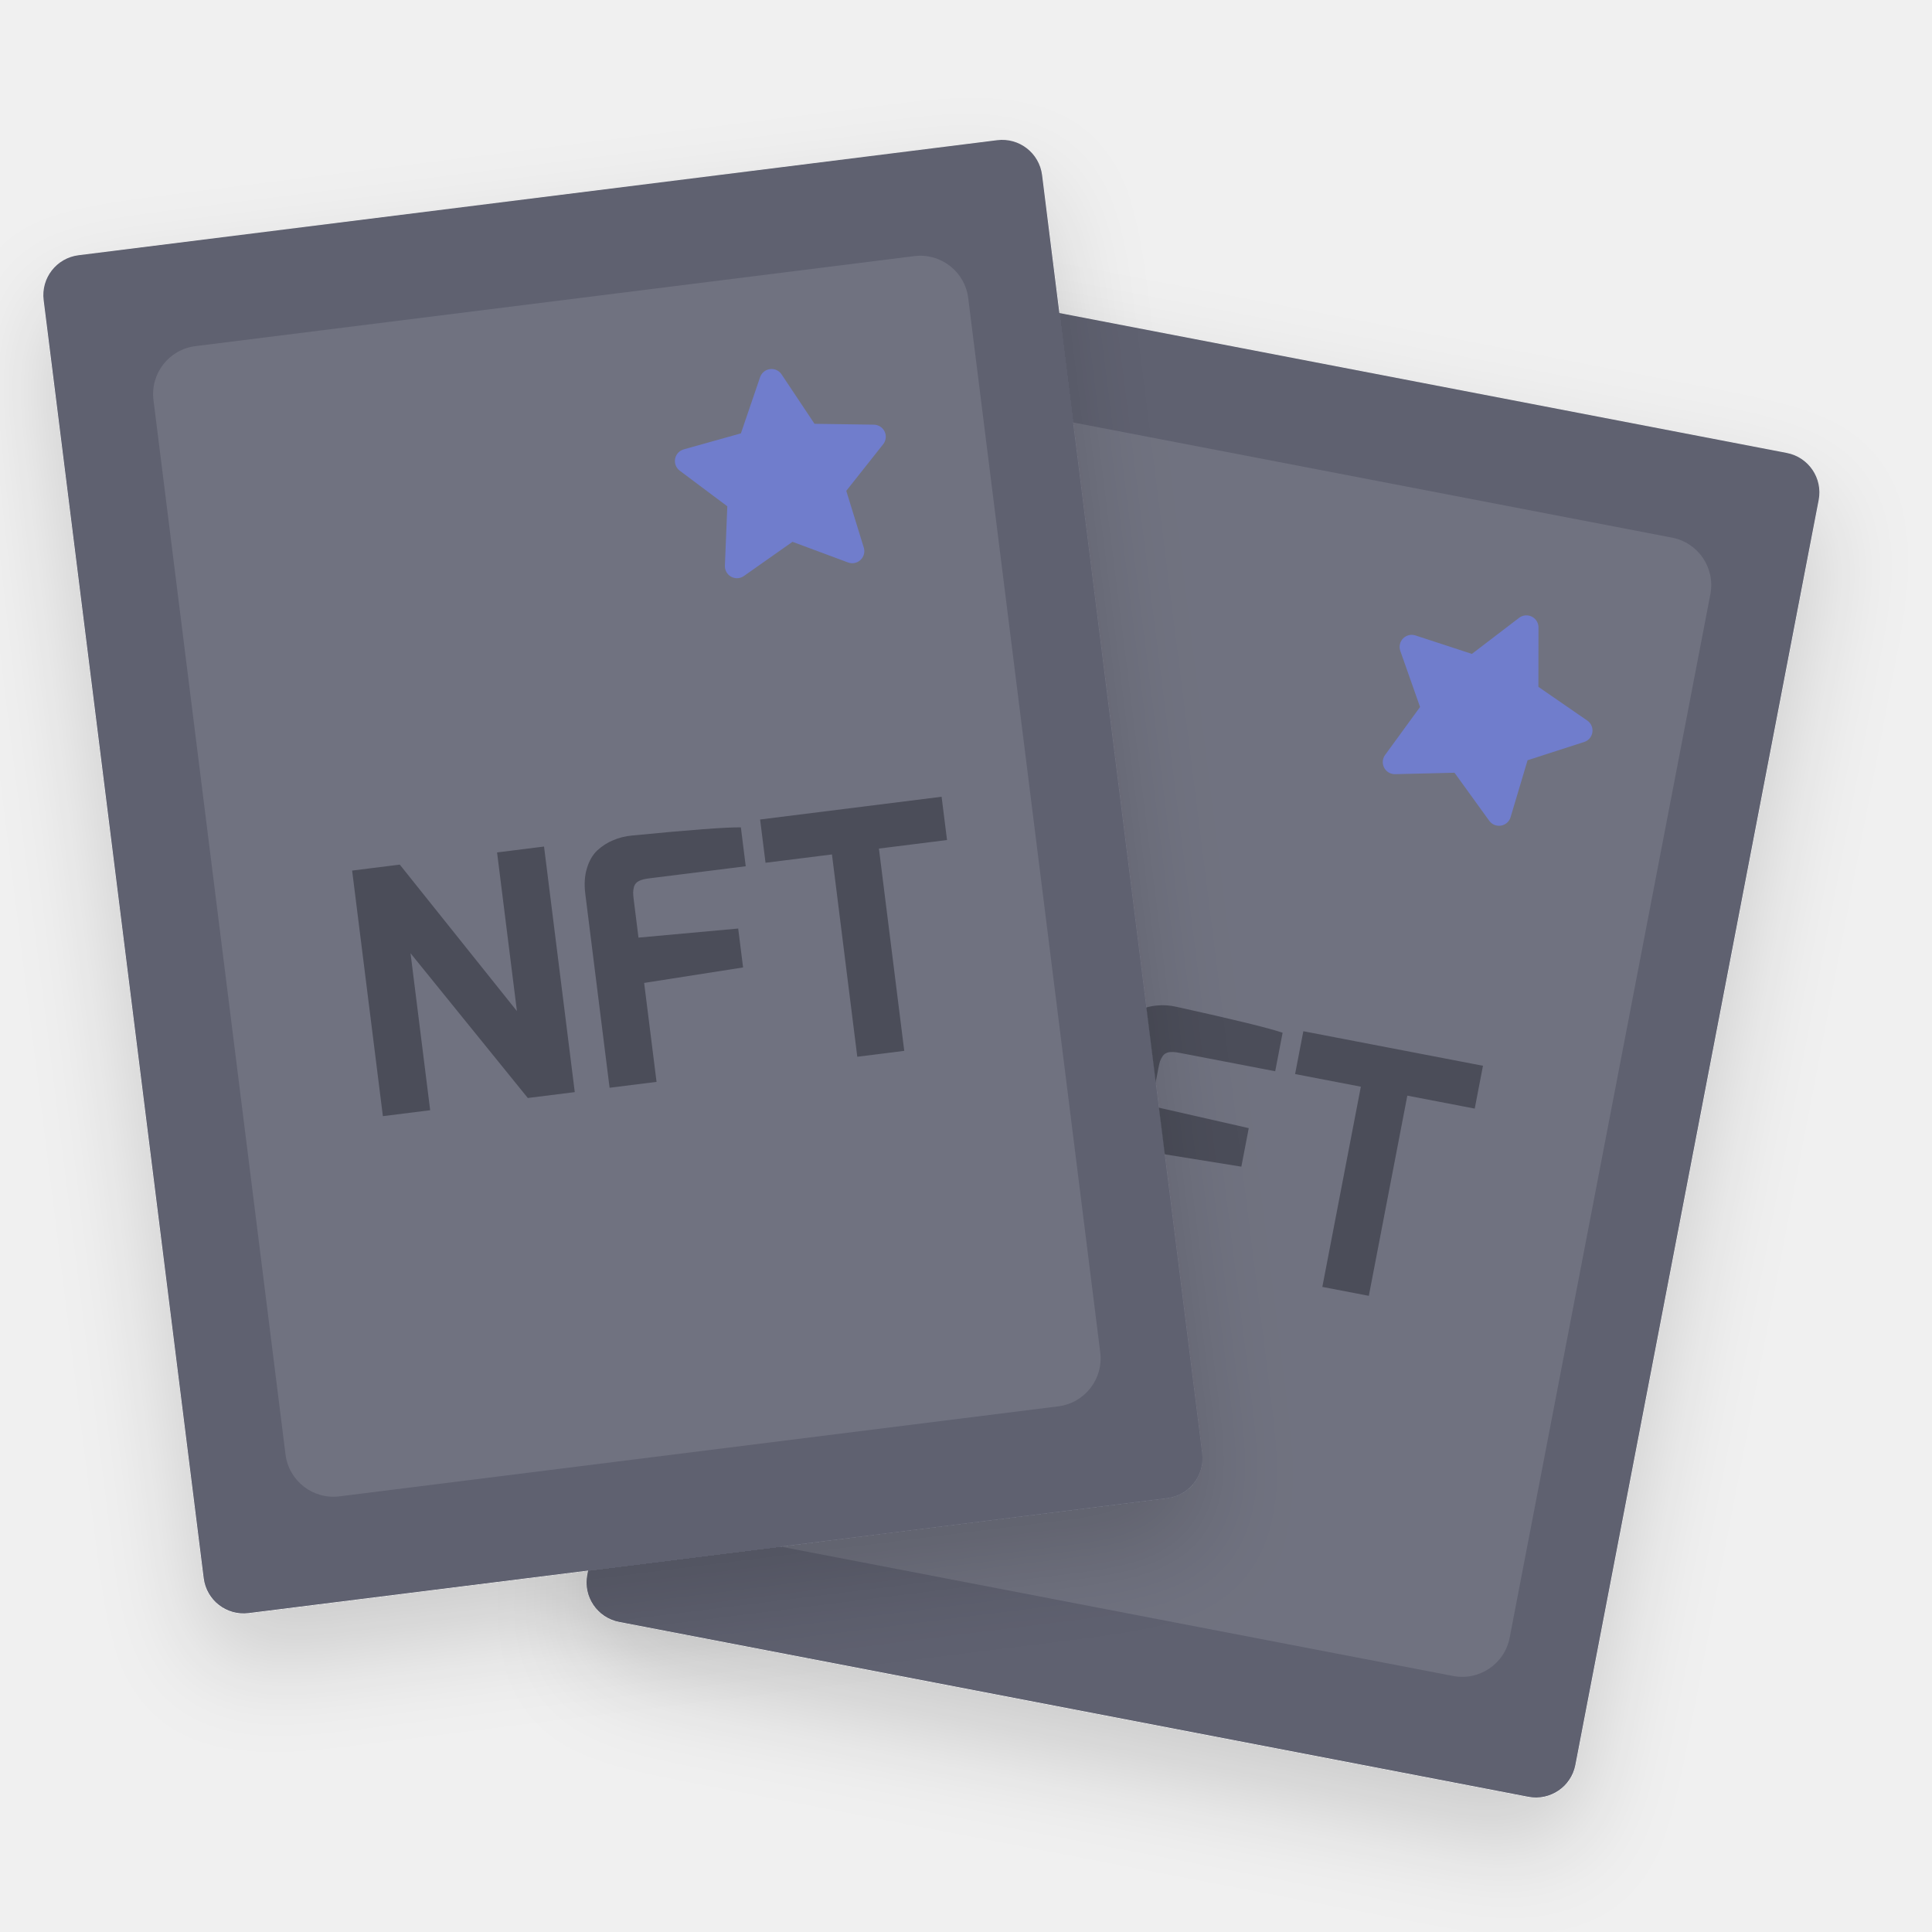
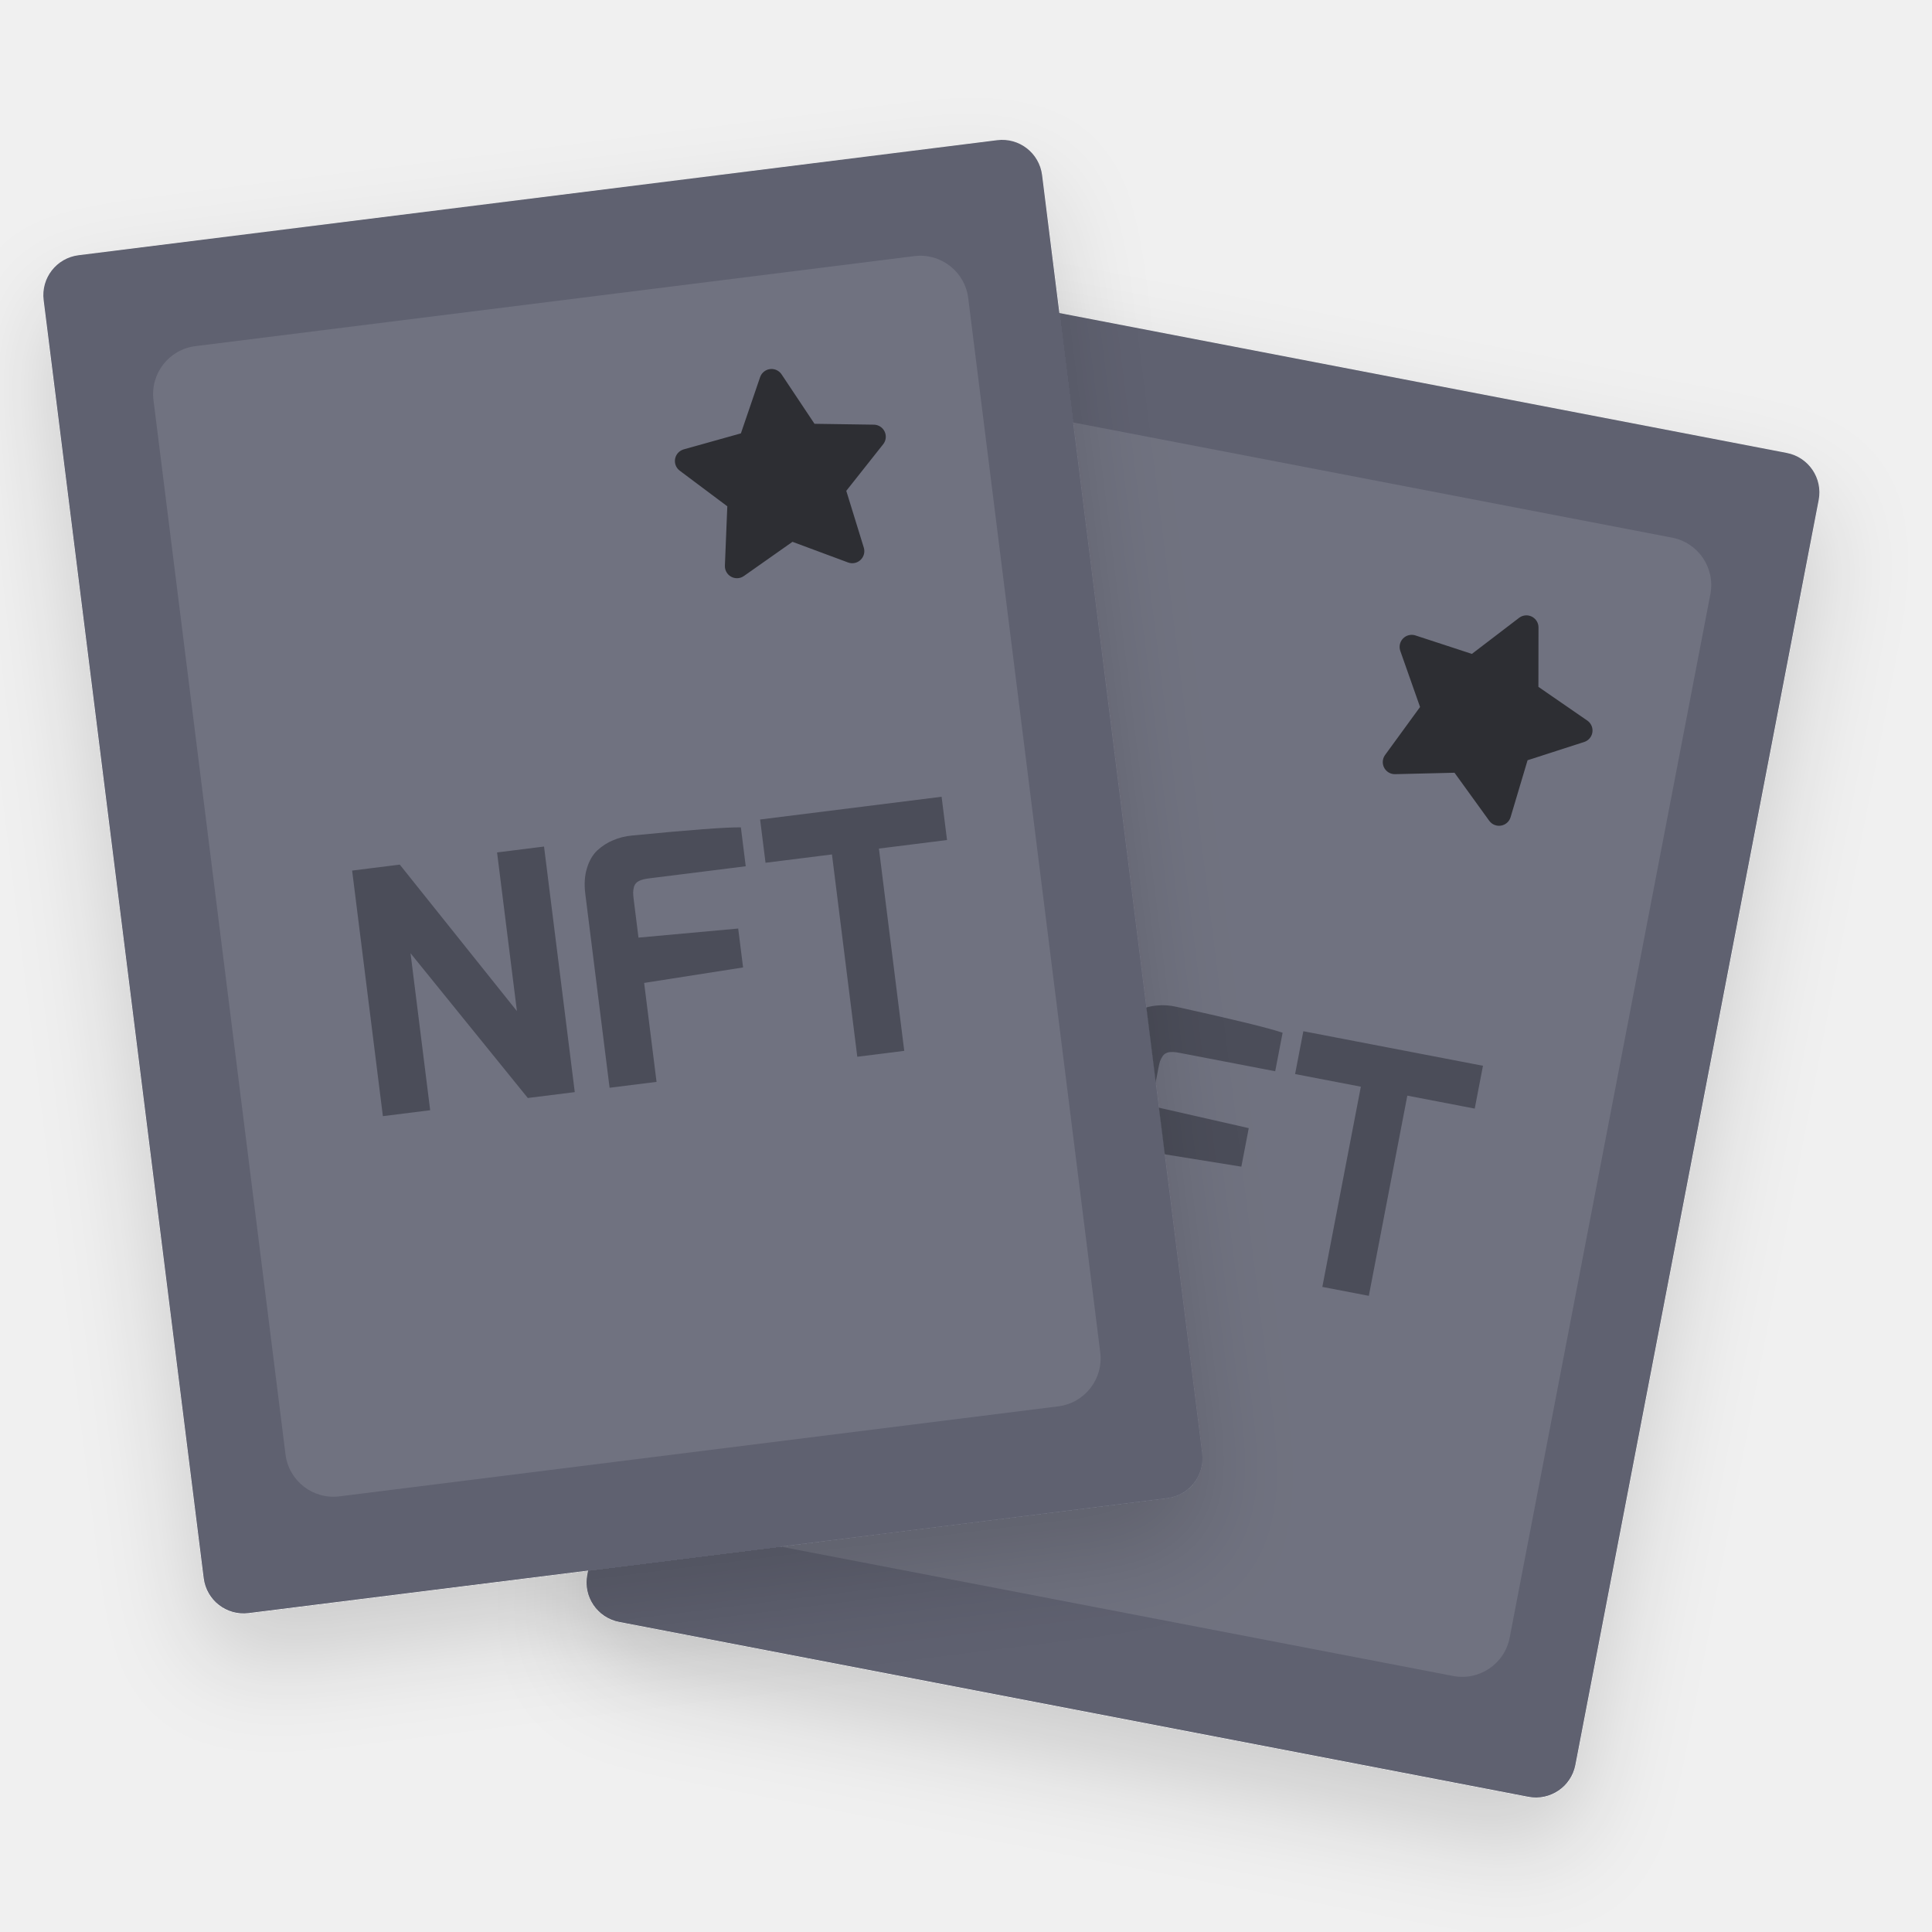
<svg xmlns="http://www.w3.org/2000/svg" width="100" height="100" viewBox="0 0 100 100" fill="none">
  <g clip-path="url(#clip0_49779_50219)">
    <g filter="url(#filter0_d_49779_50219)">
      <path d="M81.543 91.35C81.326 92.481 80.235 93.22 79.104 93.002L32.05 83.952C30.918 83.734 30.18 82.644 30.397 81.513L42.989 16.046C43.207 14.915 44.297 14.176 45.429 14.393L92.483 23.444C93.614 23.662 94.353 24.752 94.135 25.883L81.543 91.35Z" fill="#5F6170" />
    </g>
    <rect x="47.266" y="20.273" width="42.5" height="60" rx="2.5" transform="rotate(10.8875 47.2656 20.2734)" fill="#707280" />
    <path d="M44.142 61.935L46.562 49.356L49.002 49.825L52.422 58.912L53.986 50.784L56.392 51.247L53.972 63.826L51.566 63.363L48.112 54.359L46.565 62.401L44.142 61.935ZM55.755 64.169L57.665 54.236C57.76 53.743 57.922 53.335 58.151 53.011C58.382 52.675 58.647 52.435 58.948 52.291C59.261 52.149 59.574 52.067 59.887 52.044C60.214 52.011 60.554 52.035 60.907 52.115C63.847 52.764 65.674 53.21 66.388 53.454L66.004 55.448L61.038 54.493C60.82 54.451 60.644 54.441 60.509 54.462C60.374 54.484 60.267 54.546 60.188 54.65C60.12 54.756 60.072 54.847 60.045 54.925C60.019 55.004 59.99 55.123 59.959 55.283L59.582 57.242L64.636 58.392L64.252 60.386L59.136 59.562L58.161 64.632L55.755 64.169ZM67.034 55.593L67.461 53.376L76.758 55.164L76.332 57.381L72.843 56.71L70.85 67.072L68.444 66.61L70.437 56.247L67.034 55.593Z" fill="#4B4D59" />
    <g filter="url(#filter1_d_49779_50219)">
      <path d="M62.222 75.214C62.366 76.357 61.557 77.397 60.414 77.54L12.869 83.494C11.726 83.637 10.686 82.829 10.543 81.686L2.259 15.536C2.116 14.393 2.924 13.353 4.067 13.21L51.612 7.256C52.756 7.113 53.795 7.921 53.939 9.064L62.222 75.214Z" fill="#5F6170" />
    </g>
    <rect x="7.633" y="18.227" width="42.5" height="60" rx="2.5" transform="rotate(-7.13802 7.63281 18.2266)" fill="#707280" />
    <g opacity="0.6" clip-path="url(#clip1_49779_50219)">
-       <path d="M40.928 27.344L38.145 29.303L38.283 25.902L35.558 23.862L38.834 22.944L39.934 19.724L41.821 22.556L45.223 22.606L43.109 25.276L44.112 28.527L40.928 27.344Z" fill="#7084FF" stroke="#7084FF" stroke-width="1.25" stroke-linecap="round" stroke-linejoin="round" />
+       <path d="M40.928 27.344L38.145 29.303L38.283 25.902L35.558 23.862L38.834 22.944L39.934 19.724L41.821 22.556L45.223 22.606L43.109 25.276L44.112 28.527L40.928 27.344Z" fill="#000000" stroke="#000000" stroke-width="1.25" stroke-linecap="round" stroke-linejoin="round" />
    </g>
    <g opacity="0.6" clip-path="url(#clip2_49779_50219)">
-       <path d="M75.599 39.364L72.197 39.446L74.201 36.696L73.069 33.484L76.303 34.542L79.007 32.476L79.002 35.879L81.803 37.811L78.562 38.856L77.589 42.117L75.599 39.364Z" fill="#7084FF" stroke="#7084FF" stroke-width="1.25" stroke-linecap="round" stroke-linejoin="round" />
+       <path d="M75.599 39.364L72.197 39.446L74.201 36.696L73.069 33.484L76.303 34.542L79.007 32.476L79.002 35.879L81.803 37.811L78.562 38.856L77.589 42.117L75.599 39.364Z" fill="#000000" stroke="#000000" stroke-width="1.25" stroke-linecap="round" stroke-linejoin="round" />
    </g>
    <path d="M19.818 57.772L18.226 45.061L20.692 44.752L26.756 52.335L25.728 44.122L28.159 43.817L29.75 56.528L27.319 56.832L21.249 49.339L22.266 57.465L19.818 57.772ZM31.552 56.302L30.295 46.266C30.233 45.768 30.26 45.33 30.377 44.95C30.493 44.56 30.671 44.249 30.913 44.019C31.166 43.788 31.438 43.612 31.729 43.494C32.03 43.362 32.361 43.279 32.721 43.246C35.718 42.953 37.593 42.812 38.347 42.824L38.599 44.838L33.581 45.466C33.361 45.494 33.19 45.539 33.069 45.601C32.947 45.663 32.865 45.756 32.821 45.879C32.789 46 32.773 46.102 32.772 46.185C32.77 46.267 32.779 46.39 32.8 46.552L33.048 48.531L38.209 48.061L38.462 50.075L33.341 50.876L33.983 55.998L31.552 56.302ZM39.624 44.657L39.343 42.417L48.737 41.24L49.018 43.48L45.493 43.922L46.804 54.392L44.373 54.697L43.062 44.226L39.624 44.657Z" fill="#4B4D59" />
  </g>
  <defs>
    <filter id="filter0_d_49779_50219" x="25.359" y="11.855" width="73.814" height="88.685" filterUnits="userSpaceOnUse" color-interpolation-filters="sRGB">
      <feFlood flood-opacity="0" result="BackgroundImageFix" />
      <feColorMatrix in="SourceAlpha" type="matrix" values="0 0 0 0 0 0 0 0 0 0 0 0 0 0 0 0 0 0 127 0" result="hardAlpha" />
      <feOffset dy="2.5" />
      <feGaussianBlur stdDeviation="2.5" />
      <feComposite in2="hardAlpha" operator="out" />
      <feColorMatrix type="matrix" values="0 0 0 0 0 0 0 0 0 0 0 0 0 0 0 0 0 0 0.15 0" />
      <feBlend mode="normal" in2="BackgroundImageFix" result="effect1_dropShadow_49779_50219" />
      <feBlend mode="normal" in="SourceGraphic" in2="effect1_dropShadow_49779_50219" result="shape" />
    </filter>
    <filter id="filter1_d_49779_50219" x="-2.758" y="4.739" width="69.997" height="86.271" filterUnits="userSpaceOnUse" color-interpolation-filters="sRGB">
      <feFlood flood-opacity="0" result="BackgroundImageFix" />
      <feColorMatrix in="SourceAlpha" type="matrix" values="0 0 0 0 0 0 0 0 0 0 0 0 0 0 0 0 0 0 127 0" result="hardAlpha" />
      <feOffset dy="2.5" />
      <feGaussianBlur stdDeviation="2.5" />
      <feComposite in2="hardAlpha" operator="out" />
      <feColorMatrix type="matrix" values="0 0 0 0 0 0 0 0 0 0 0 0 0 0 0 0 0 0 0.15 0" />
      <feBlend mode="normal" in2="BackgroundImageFix" result="effect1_dropShadow_49779_50219" />
      <feBlend mode="normal" in="SourceGraphic" in2="effect1_dropShadow_49779_50219" result="shape" />
    </filter>
    <clipPath id="clip0_49779_50219">
      <rect width="100" height="100" fill="white" />
    </clipPath>
    <clipPath id="clip1_49779_50219">
      <rect width="11.712" height="11.712" fill="white" transform="translate(34 19.5078) rotate(-7.40289)" />
    </clipPath>
    <clipPath id="clip2_49779_50219">
      <rect width="11.712" height="11.712" fill="white" transform="translate(74.1953 29) rotate(26.3536)" />
    </clipPath>
  </defs>
</svg>
